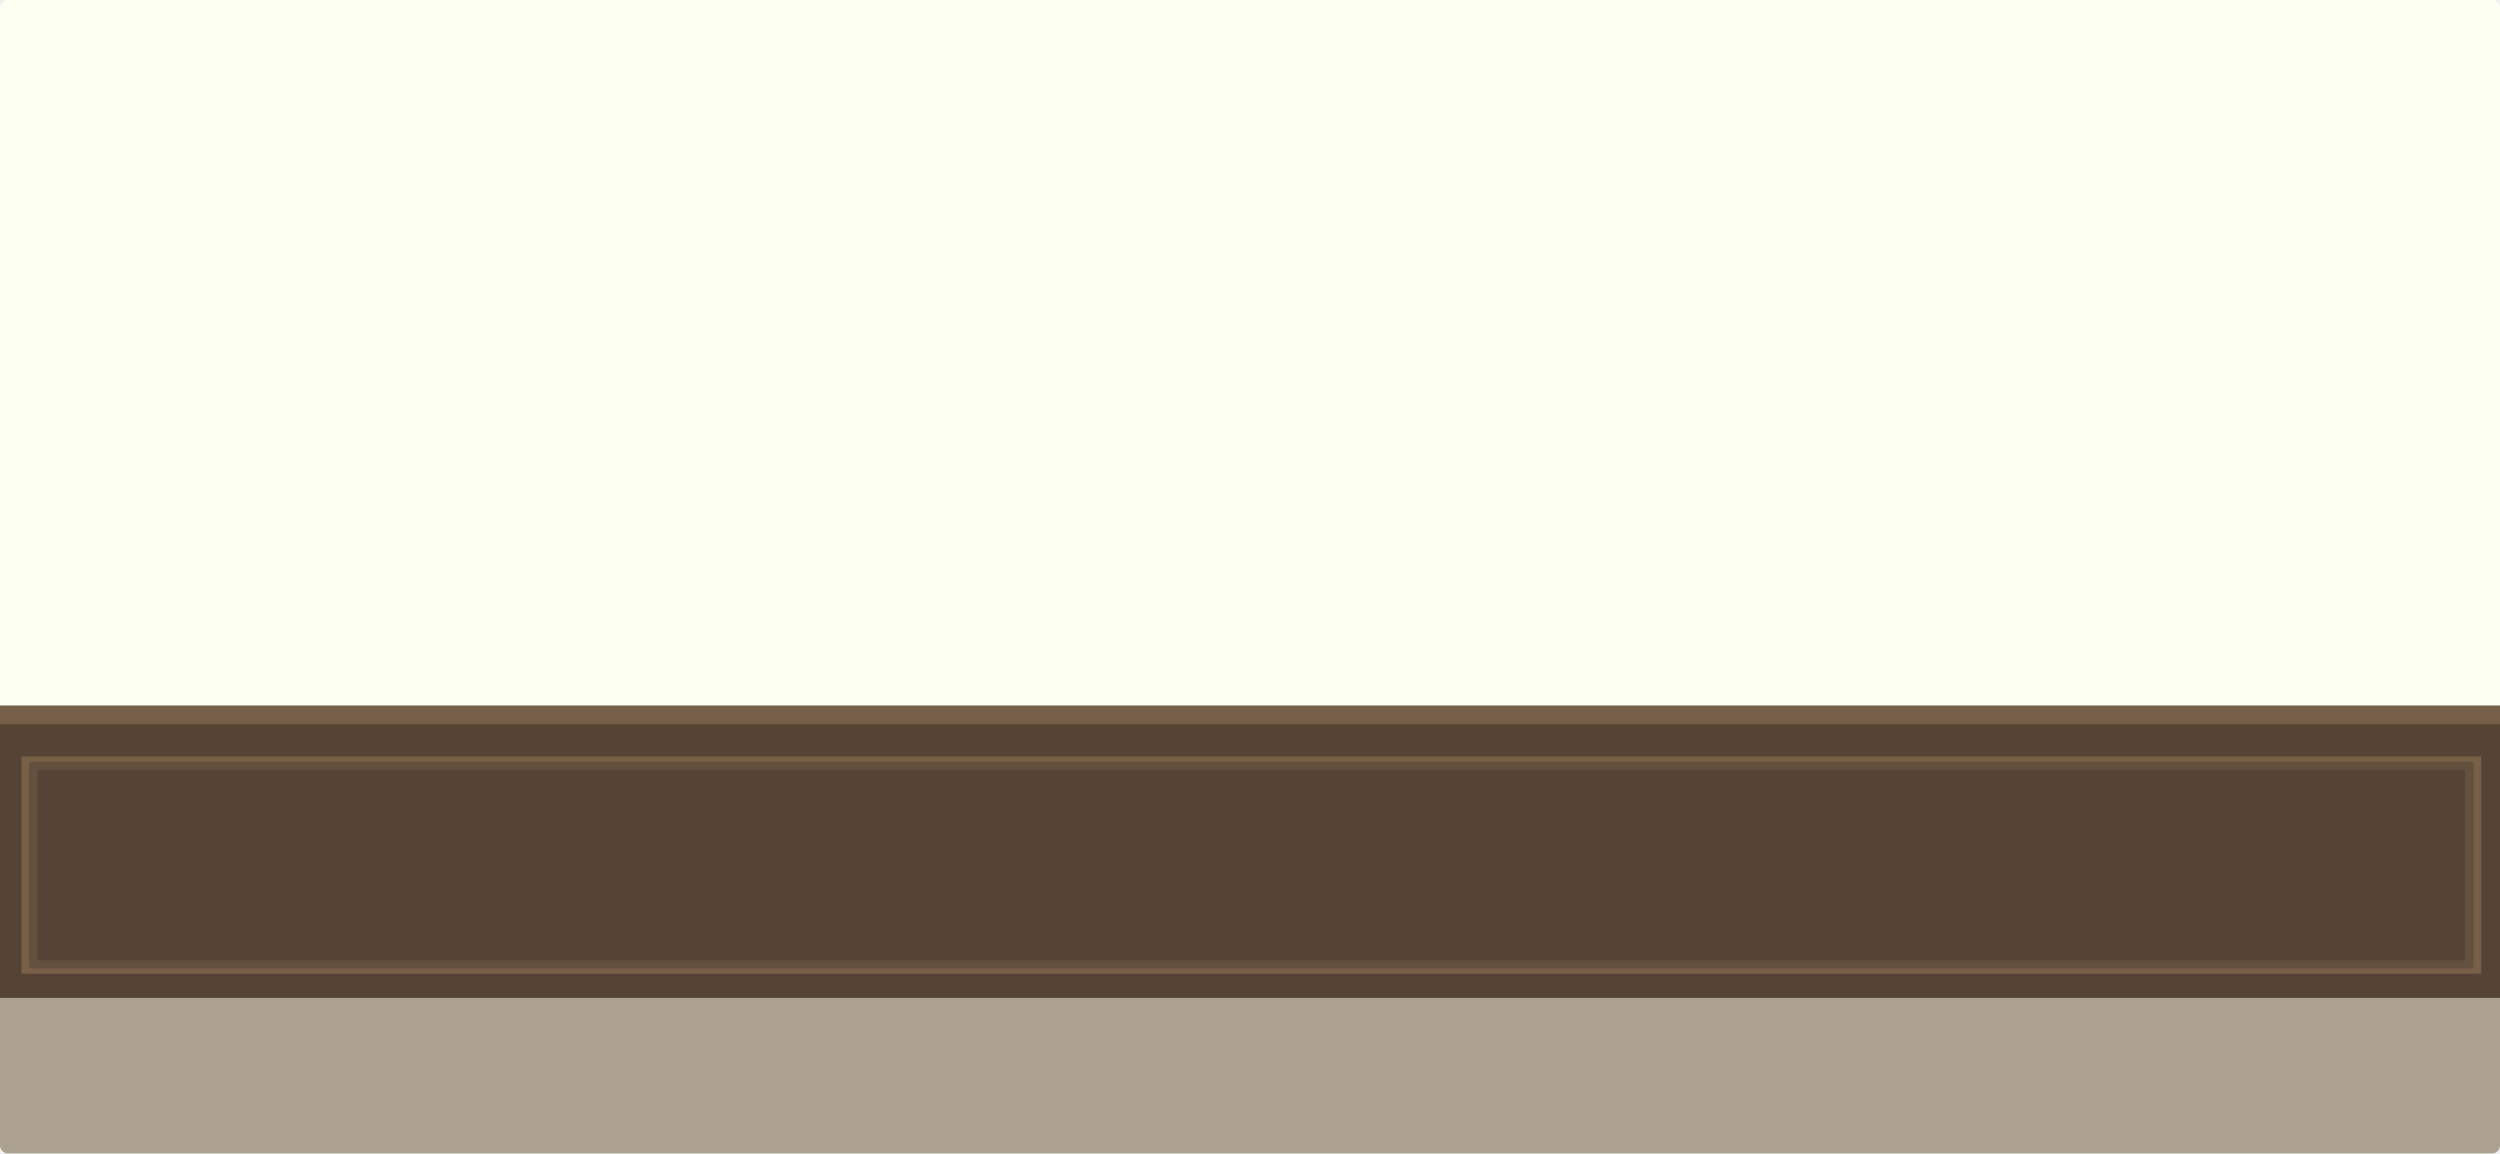
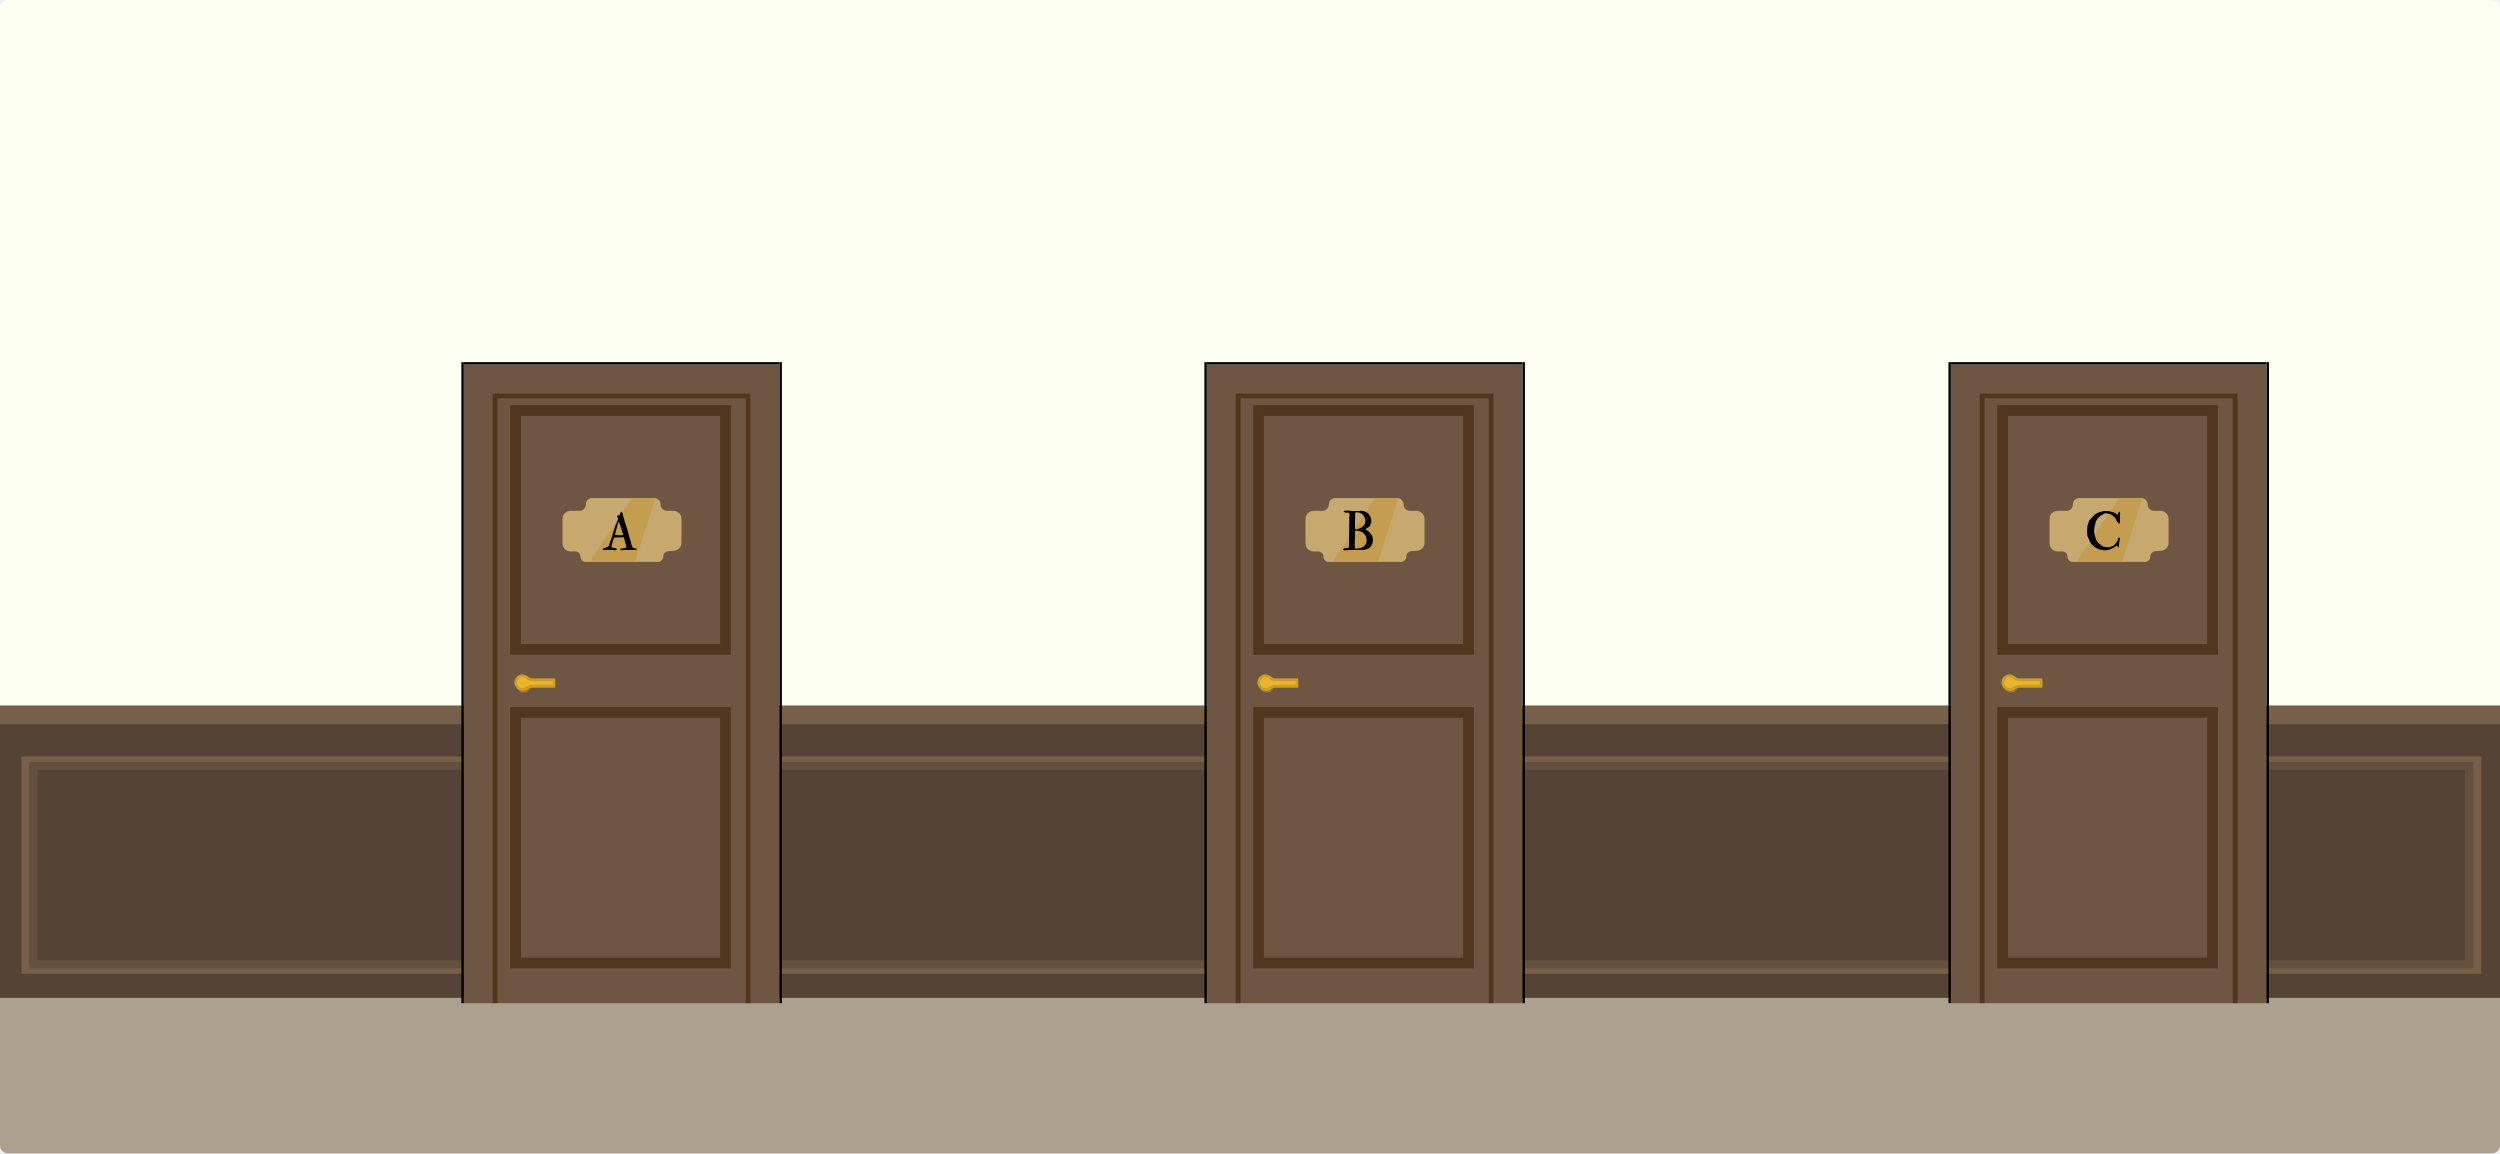
<svg xmlns="http://www.w3.org/2000/svg" width="932" height="430" viewBox="0 0 932 430" fill="none">
-   <g filter="url(#filter0_b_464_3636)">
-     <g clip-path="url(#clip0_464_3636)">
-       <rect y="430" width="430" height="932" rx="3" transform="rotate(-90 0 430)" fill="#FEFFF3" />
-       <rect y="267" width="932" height="107" fill="#554435" />
-       <rect x="9.5" y="283.5" width="914" height="78" stroke="#785F48" stroke-width="3" />
-       <rect x="12.5" y="285.5" width="908" height="74" stroke="#64503E" stroke-width="3" />
-       <rect y="372" width="932" height="58" fill="#ACA08F" />
-       <rect x="-2" y="263" width="942" height="7" fill="#77604A" />
-     </g>
+   <g clip-path="url(#clip0_607_1694)">
+     <rect y="430" width="430" height="932" rx="3" transform="rotate(-90 0 430)" fill="#FEFFF3" />
+     <rect y="267" width="932" height="107" fill="#554435" />
+     <rect x="9.5" y="283.5" width="914" height="78" stroke="#785F48" stroke-width="3" />
+     <rect x="12.5" y="285.5" width="908" height="74" stroke="#64503E" stroke-width="3" />
+     <rect y="372" width="932" height="58" fill="#ACA08F" />
+     <rect x="-2" y="263" width="942" height="7" fill="#77604A" />
+     <rect width="117.686" height="238.067" transform="matrix(-1 0 0 1 844.958 135.915)" fill="#6E5643" />
+     <path fill-rule="evenodd" clip-rule="evenodd" d="M834.165 146.714H832.368V146.734H739.836V146.714H738.039V374H739.836V148.531H832.368V374H834.165V146.714Z" fill="#452910" fill-opacity="0.71" />
+     <rect x="-2" y="2" width="78.242" height="93.392" transform="matrix(-1 0 0 1 822.83 263.601)" stroke="#452910" stroke-opacity="0.67" stroke-width="4" />
+     <rect x="-2" y="2" width="78.242" height="89.063" transform="matrix(-1 0 0 1 822.83 151.055)" stroke="#452910" stroke-opacity="0.67" stroke-width="4" />
+     <ellipse cx="2.695" cy="2.695" rx="2.695" ry="2.695" transform="matrix(-1 0 0 1 752.374 251.924)" fill="#E9B42E" />
+     <rect width="11.679" height="1.797" transform="matrix(-1 0 0 1 761.344 253.704)" fill="#E9B42E" />
+     <ellipse cx="2.695" cy="2.695" rx="2.695" ry="2.695" transform="matrix(-1 0 0 1 752.373 252.828)" fill="#E9B42E" fill-opacity="0.37" />
+     <rect width="11.679" height="1.797" transform="matrix(-1 0 0 1 761.343 254.602)" fill="#E9B42E" fill-opacity="0.37" />
+     <path d="M761.344 253.412H752.842C752.168 253.412 751.515 253.175 750.998 252.742L750.704 252.497C749.708 251.664 748.238 251.746 747.34 252.684V252.684C746.587 253.471 746.441 254.66 746.98 255.607L747.029 255.694C747.793 257.036 749.55 257.42 750.804 256.521L751.048 256.346C751.536 255.996 752.121 255.808 752.721 255.808H761.344" stroke="#CE9E23" />
+     <rect width="0.898" height="1.797" transform="matrix(-1 0 0 1 761.344 253.704)" fill="#CE9E23" />
+     <path d="M770.392 190.438H767.073C765.416 190.438 764.073 191.781 764.073 193.438V202.588C764.073 204.245 765.416 205.588 767.073 205.588H768.834C769.91 205.588 770.782 206.46 770.782 207.536C770.782 208.612 771.654 209.484 772.73 209.484H799.635C800.745 209.484 801.644 208.584 801.644 207.474C801.644 206.414 802.468 205.536 803.527 205.468L805.631 205.334C807.211 205.234 808.44 203.923 808.44 202.34V193.438C808.44 191.781 807.097 190.438 805.44 190.438H803.03C801.715 190.438 800.649 189.372 800.649 188.057C800.649 186.743 799.583 185.677 798.268 185.677H775.154C773.839 185.677 772.773 186.743 772.773 188.057C772.773 189.372 771.707 190.438 770.392 190.438Z" fill="#C7A96F" />
+     <path d="M774.889 208.402L790.039 185.677H798.696L791.121 209.484H774.889V208.402Z" fill="#C49D51" />
+     <rect x="727.274" y="135" width="117.708" height="0.892" fill="black" />
+     <rect x="844.981" y="373.983" width="238.981" height="0.892" transform="rotate(-90 844.981 373.983)" fill="black" />
+     <rect x="726.381" y="373.983" width="238.981" height="0.892" transform="rotate(-90 726.381 373.983)" fill="black" />
+     <rect width="117.686" height="238.067" transform="matrix(-1 0 0 1 567.577 135.915)" fill="#6E5643" />
+     <path fill-rule="evenodd" clip-rule="evenodd" d="M556.784 146.714H554.987V146.734H462.455V146.714H460.658V374H462.455V148.531H554.987V374H556.784V146.714Z" fill="#452910" fill-opacity="0.71" />
+     <rect x="-2" y="2" width="78.242" height="93.392" transform="matrix(-1 0 0 1 545.449 263.601)" stroke="#452910" stroke-opacity="0.67" stroke-width="4" />
+     <rect x="-2" y="2" width="78.242" height="89.063" transform="matrix(-1 0 0 1 545.449 151.055)" stroke="#452910" stroke-opacity="0.67" stroke-width="4" />
+     <ellipse cx="2.695" cy="2.695" rx="2.695" ry="2.695" transform="matrix(-1 0 0 1 474.993 251.924)" fill="#E9B42E" />
+     <rect width="11.679" height="1.797" transform="matrix(-1 0 0 1 483.962 253.704)" fill="#E9B42E" />
+     <ellipse cx="2.695" cy="2.695" rx="2.695" ry="2.695" transform="matrix(-1 0 0 1 474.992 252.828)" fill="#E9B42E" fill-opacity="0.37" />
+     <rect width="11.679" height="1.797" transform="matrix(-1 0 0 1 483.962 254.602)" fill="#E9B42E" fill-opacity="0.37" />
+     <path d="M483.962 253.412H475.461C474.786 253.412 474.133 253.175 473.616 252.742L473.323 252.497C472.327 251.664 470.856 251.746 469.959 252.684V252.684C469.206 253.471 469.059 254.66 469.598 255.607L469.648 255.694C470.411 257.036 472.168 257.42 473.422 256.521L473.667 256.346C474.155 255.996 474.74 255.808 475.34 255.808H483.962" stroke="#CE9E23" />
+     <rect width="0.898" height="1.797" transform="matrix(-1 0 0 1 483.962 253.704)" fill="#CE9E23" />
+     <path d="M493.011 190.438H489.691C488.035 190.438 486.691 191.781 486.691 193.438V202.588C486.691 204.245 488.035 205.588 489.691 205.588H491.453C492.529 205.588 493.401 206.46 493.401 207.536C493.401 208.612 494.273 209.484 495.348 209.484H522.253C523.363 209.484 524.263 208.584 524.263 207.474C524.263 206.414 525.087 205.536 526.145 205.468L528.249 205.334C529.829 205.234 531.059 203.923 531.059 202.34V193.438C531.059 191.781 529.716 190.438 528.059 190.438H525.648C524.333 190.438 523.267 189.372 523.267 188.057C523.267 186.743 522.202 185.677 520.887 185.677H497.772C496.458 185.677 495.392 186.743 495.392 188.057C495.392 189.372 494.326 190.438 493.011 190.438Z" fill="#C7A96F" />
+     <path d="M497.508 208.402L512.658 185.677H521.315L513.74 209.484H497.508V208.402Z" fill="#C49D51" />
+     <rect x="449.892" y="135" width="117.708" height="0.892" fill="black" />
+     <rect x="567.6" y="373.983" width="238.981" height="0.892" transform="rotate(-90 567.6 373.983)" fill="black" />
+     <rect x="449" y="373.983" width="238.981" height="0.892" transform="rotate(-90 449 373.983)" fill="black" />
+     <rect width="117.686" height="238.067" transform="matrix(-1 0 0 1 290.577 135.915)" fill="#6E5643" />
+     <path fill-rule="evenodd" clip-rule="evenodd" d="M279.784 146.714H277.987V146.734H185.455V146.714H183.658V374H185.455V148.531H277.987V374H279.784V146.714Z" fill="#452910" fill-opacity="0.71" />
+     <rect x="-2" y="2" width="78.242" height="93.392" transform="matrix(-1 0 0 1 268.449 263.601)" stroke="#452910" stroke-opacity="0.67" stroke-width="4" />
+     <rect x="-2" y="2" width="78.242" height="89.063" transform="matrix(-1 0 0 1 268.449 151.055)" stroke="#452910" stroke-opacity="0.67" stroke-width="4" />
+     <ellipse cx="2.695" cy="2.695" rx="2.695" ry="2.695" transform="matrix(-1 0 0 1 197.993 251.924)" fill="#E9B42E" />
+     <rect width="11.679" height="1.797" transform="matrix(-1 0 0 1 206.962 253.704)" fill="#E9B42E" />
+     <ellipse cx="2.695" cy="2.695" rx="2.695" ry="2.695" transform="matrix(-1 0 0 1 197.992 252.828)" fill="#E9B42E" fill-opacity="0.37" />
+     <rect width="11.679" height="1.797" transform="matrix(-1 0 0 1 206.962 254.602)" fill="#E9B42E" fill-opacity="0.37" />
+     <path d="M206.962 253.412H198.461C197.786 253.412 197.133 253.175 196.616 252.742L196.323 252.497C195.327 251.664 193.856 251.746 192.959 252.684V252.684C192.206 253.471 192.059 254.66 192.598 255.607L192.648 255.694C193.411 257.036 195.168 257.42 196.422 256.521L196.667 256.346C197.154 255.996 197.74 255.808 198.34 255.808H206.962" stroke="#CE9E23" />
+     <rect width="0.898" height="1.797" transform="matrix(-1 0 0 1 206.962 253.704)" fill="#CE9E23" />
+     <path d="M216.011 190.438H212.691C211.035 190.438 209.691 191.781 209.691 193.438V202.588C209.691 204.245 211.035 205.588 212.691 205.588H214.453C215.529 205.588 216.401 206.46 216.401 207.536C216.401 208.612 217.273 209.484 218.348 209.484H245.253C246.363 209.484 247.263 208.584 247.263 207.474C247.263 206.414 248.087 205.536 249.145 205.468L251.249 205.334C252.829 205.234 254.059 203.923 254.059 202.34V193.438C254.059 191.781 252.716 190.438 251.059 190.438H248.648C247.333 190.438 246.267 189.372 246.267 188.057C246.267 186.743 245.202 185.677 243.887 185.677H220.772C219.458 185.677 218.392 186.743 218.392 188.057C218.392 189.372 217.326 190.438 216.011 190.438Z" fill="#C7A96F" />
+     <path d="M220.508 208.402L235.658 185.677H244.315L236.74 209.484H220.508V208.402Z" fill="#C49D51" />
+     <rect x="172.892" y="135" width="117.708" height="0.892" fill="black" />
+     <rect x="290.6" y="373.983" width="238.981" height="0.892" transform="rotate(-90 290.6 373.983)" fill="black" />
+     <rect x="172" y="373.983" width="238.981" height="0.892" transform="rotate(-90 172 373.983)" fill="black" />
+     <path d="M229.414 199.434C229.59 199.46 229.779 199.482 229.98 199.502C230.182 199.515 230.384 199.525 230.586 199.531C230.794 199.538 230.996 199.544 231.191 199.551C231.393 199.551 231.579 199.551 231.748 199.551H231.943C232.041 199.551 232.122 199.538 232.188 199.512C232.253 199.479 232.285 199.404 232.285 199.287C232.285 199.157 232.253 199.03 232.188 198.906C232.129 198.783 232.08 198.659 232.041 198.535C231.969 198.288 231.901 198.037 231.836 197.783C231.777 197.529 231.702 197.288 231.611 197.061C231.611 197.048 231.592 197.008 231.553 196.943C231.514 196.872 231.491 196.829 231.484 196.816C231.478 196.797 231.468 196.758 231.455 196.699C231.449 196.641 231.439 196.576 231.426 196.504C231.413 196.432 231.4 196.367 231.387 196.309C231.38 196.25 231.374 196.211 231.367 196.191C231.367 196.185 231.357 196.159 231.338 196.113C231.318 196.061 231.292 196.006 231.26 195.947C231.234 195.882 231.208 195.817 231.182 195.752C231.156 195.687 231.136 195.635 231.123 195.596C231.123 195.596 231.117 195.583 231.104 195.557C231.09 195.531 231.077 195.505 231.064 195.479C231.051 195.446 231.038 195.42 231.025 195.4C231.012 195.374 231.006 195.358 231.006 195.352C230.973 195.293 230.951 195.228 230.938 195.156C230.924 195.085 230.908 195.016 230.889 194.951C230.876 194.886 230.856 194.824 230.83 194.766C230.804 194.707 230.765 194.658 230.713 194.619H230.664C230.573 194.619 230.495 194.694 230.43 194.844C230.371 194.993 230.319 195.163 230.273 195.352C230.228 195.54 230.189 195.726 230.156 195.908C230.13 196.084 230.107 196.201 230.088 196.26C230.075 196.299 230.055 196.364 230.029 196.455C230.003 196.546 229.984 196.602 229.971 196.621C229.899 196.901 229.821 197.181 229.736 197.461C229.658 197.734 229.59 198.011 229.531 198.291C229.531 198.298 229.528 198.324 229.521 198.369C229.521 198.408 229.518 198.454 229.512 198.506C229.505 198.551 229.499 198.597 229.492 198.643C229.486 198.682 229.482 198.708 229.482 198.721C229.463 198.773 229.44 198.812 229.414 198.838C229.395 198.864 229.375 198.893 229.355 198.926C229.336 198.952 229.32 198.984 229.307 199.023C229.294 199.056 229.287 199.102 229.287 199.16V199.229C229.287 199.281 229.294 199.326 229.307 199.365C229.32 199.398 229.355 199.421 229.414 199.434ZM224.658 204.785C224.658 204.733 224.678 204.678 224.717 204.619C224.756 204.561 224.795 204.518 224.834 204.492C224.847 204.492 224.896 204.489 224.98 204.482C225.065 204.469 225.12 204.456 225.146 204.443C225.303 204.398 225.446 204.342 225.576 204.277C225.706 204.206 225.843 204.134 225.986 204.062C226.13 204.004 226.253 203.958 226.357 203.926C226.462 203.893 226.553 203.854 226.631 203.809C226.715 203.763 226.794 203.701 226.865 203.623C226.943 203.545 227.021 203.434 227.1 203.291C227.145 203.206 227.171 203.099 227.178 202.969C227.191 202.839 227.204 202.738 227.217 202.666C227.217 202.66 227.227 202.643 227.246 202.617C227.272 202.585 227.285 202.565 227.285 202.559C227.292 202.533 227.301 202.497 227.314 202.451C227.334 202.406 227.344 202.376 227.344 202.363C227.344 202.357 227.344 202.334 227.344 202.295C227.35 202.256 227.357 202.217 227.363 202.178C227.37 202.139 227.376 202.103 227.383 202.07C227.389 202.031 227.393 202.008 227.393 202.002C227.399 201.989 227.409 201.973 227.422 201.953C227.428 201.94 227.435 201.927 227.441 201.914C227.448 201.895 227.454 201.878 227.461 201.865C227.5 201.8 227.542 201.715 227.588 201.611C227.64 201.507 227.689 201.396 227.734 201.279C227.78 201.162 227.822 201.051 227.861 200.947C227.9 200.837 227.93 200.742 227.949 200.664C227.995 200.469 228.053 200.273 228.125 200.078C228.203 199.883 228.271 199.688 228.33 199.492C228.356 199.362 228.382 199.222 228.408 199.072C228.434 198.923 228.464 198.783 228.496 198.652C228.509 198.633 228.529 198.584 228.555 198.506C228.581 198.421 228.6 198.366 228.613 198.34C228.62 198.327 228.643 198.298 228.682 198.252C228.721 198.2 228.74 198.167 228.74 198.154C228.747 198.148 228.75 198.132 228.75 198.105C228.757 198.073 228.763 198.04 228.77 198.008C228.776 197.969 228.779 197.936 228.779 197.91C228.786 197.878 228.789 197.858 228.789 197.852C228.802 197.826 228.815 197.786 228.828 197.734C228.848 197.676 228.864 197.62 228.877 197.568C228.89 197.516 228.9 197.471 228.906 197.432C228.919 197.386 228.926 197.36 228.926 197.354C228.926 197.347 228.936 197.324 228.955 197.285C228.975 197.24 228.994 197.194 229.014 197.148C229.033 197.096 229.049 197.051 229.062 197.012C229.082 196.966 229.095 196.937 229.102 196.924C229.115 196.911 229.134 196.868 229.16 196.797C229.186 196.725 229.212 196.65 229.238 196.572C229.264 196.488 229.287 196.41 229.307 196.338C229.333 196.26 229.346 196.211 229.346 196.191C229.372 196.126 229.398 196.042 229.424 195.938C229.456 195.833 229.492 195.729 229.531 195.625C229.57 195.514 229.616 195.413 229.668 195.322C229.72 195.225 229.779 195.153 229.844 195.107C229.87 194.945 229.912 194.792 229.971 194.648C230.029 194.499 230.091 194.355 230.156 194.219C230.221 194.076 230.277 193.932 230.322 193.789C230.374 193.639 230.4 193.483 230.4 193.32C230.4 193.184 230.378 193.076 230.332 192.998C230.293 192.92 230.247 192.858 230.195 192.812C230.15 192.76 230.104 192.712 230.059 192.666C230.02 192.62 230 192.559 230 192.48C230 192.467 230.003 192.448 230.01 192.422C230.016 192.389 230.02 192.367 230.02 192.354C230.111 192.301 230.215 192.256 230.332 192.217C230.449 192.178 230.563 192.135 230.674 192.09C230.791 192.038 230.895 191.976 230.986 191.904C231.077 191.826 231.139 191.729 231.172 191.611C231.178 191.598 231.191 191.562 231.211 191.504C231.23 191.445 231.25 191.383 231.27 191.318C231.289 191.253 231.309 191.191 231.328 191.133C231.348 191.074 231.361 191.038 231.367 191.025C231.38 190.967 231.406 190.908 231.445 190.85C231.491 190.791 231.546 190.762 231.611 190.762C231.618 190.762 231.621 190.765 231.621 190.771C231.628 190.771 231.634 190.771 231.641 190.771H231.66C231.68 190.785 231.702 190.807 231.729 190.84C231.761 190.866 231.794 190.895 231.826 190.928C231.865 190.96 231.898 190.993 231.924 191.025C231.95 191.051 231.966 191.071 231.973 191.084C231.986 191.084 231.999 191.107 232.012 191.152C232.031 191.191 232.041 191.224 232.041 191.25C232.041 191.276 232.051 191.331 232.07 191.416C232.09 191.501 232.109 191.592 232.129 191.689C232.148 191.781 232.168 191.868 232.188 191.953C232.207 192.038 232.217 192.09 232.217 192.109C232.223 192.135 232.243 192.197 232.275 192.295C232.308 192.393 232.34 192.497 232.373 192.607C232.412 192.712 232.448 192.812 232.48 192.91C232.513 193.001 232.529 193.06 232.529 193.086C232.588 193.294 232.646 193.519 232.705 193.76C232.764 194.001 232.826 194.225 232.891 194.434C232.891 194.44 232.897 194.463 232.91 194.502C232.93 194.535 232.949 194.574 232.969 194.619C232.995 194.658 233.018 194.697 233.037 194.736C233.063 194.769 233.079 194.788 233.086 194.795C233.138 194.919 233.167 195.052 233.174 195.195C233.187 195.332 233.219 195.465 233.271 195.596C233.402 196.006 233.535 196.403 233.672 196.787C233.809 197.171 233.932 197.568 234.043 197.979C234.049 197.998 234.059 198.037 234.072 198.096C234.085 198.154 234.098 198.219 234.111 198.291C234.124 198.356 234.137 198.418 234.15 198.477C234.163 198.535 234.17 198.571 234.17 198.584C234.176 198.597 234.189 198.626 234.209 198.672C234.229 198.711 234.248 198.753 234.268 198.799C234.294 198.844 234.313 198.887 234.326 198.926C234.346 198.965 234.355 198.988 234.355 198.994C234.355 199.007 234.359 199.036 234.365 199.082C234.372 199.121 234.378 199.167 234.385 199.219C234.391 199.264 234.398 199.31 234.404 199.355C234.411 199.395 234.414 199.421 234.414 199.434C234.421 199.46 234.434 199.518 234.453 199.609C234.479 199.701 234.505 199.798 234.531 199.902C234.564 200 234.593 200.094 234.619 200.186C234.645 200.277 234.661 200.335 234.668 200.361C234.74 200.622 234.821 200.879 234.912 201.133C235.01 201.387 235.091 201.654 235.156 201.934C235.208 202.181 235.257 202.422 235.303 202.656C235.355 202.884 235.426 203.112 235.518 203.34C235.557 203.438 235.592 203.545 235.625 203.662C235.658 203.773 235.703 203.867 235.762 203.945C235.833 204.056 235.924 204.147 236.035 204.219C236.152 204.284 236.273 204.336 236.396 204.375C236.527 204.414 236.657 204.443 236.787 204.463C236.924 204.476 237.048 204.486 237.158 204.492C237.256 204.525 237.314 204.577 237.334 204.648C237.36 204.714 237.373 204.788 237.373 204.873C237.373 204.88 237.37 204.889 237.363 204.902C237.363 204.909 237.363 204.919 237.363 204.932C237.357 204.951 237.354 204.967 237.354 204.98L237.227 205.049H236.914H236.484C236.471 205.049 236.439 205.036 236.387 205.01C236.341 204.99 236.315 204.98 236.309 204.98H236.26C236.156 204.98 236.058 204.99 235.967 205.01C235.876 205.036 235.775 205.049 235.664 205.049C235.534 205.049 235.4 205.036 235.264 205.01C235.133 204.99 235 204.98 234.863 204.98C234.792 204.98 234.723 204.99 234.658 205.01C234.593 205.036 234.525 205.049 234.453 205.049C234.277 205.049 234.102 205.036 233.926 205.01C233.757 204.99 233.577 204.98 233.389 204.98C233.115 204.98 232.839 205.003 232.559 205.049C232.285 205.094 232.002 205.117 231.709 205.117H231.416C231.364 205.072 231.318 205.02 231.279 204.961C231.247 204.902 231.23 204.837 231.23 204.766C231.23 204.681 231.276 204.616 231.367 204.57C231.465 204.525 231.585 204.489 231.729 204.463C231.872 204.437 232.031 204.417 232.207 204.404C232.389 204.385 232.565 204.362 232.734 204.336C232.904 204.31 233.057 204.271 233.193 204.219C233.337 204.167 233.444 204.095 233.516 204.004V203.799V203.594C233.509 203.587 233.499 203.564 233.486 203.525C233.48 203.48 233.47 203.431 233.457 203.379C233.444 203.32 233.431 203.268 233.418 203.223C233.405 203.171 233.395 203.128 233.389 203.096C233.382 203.083 233.369 203.05 233.35 202.998C233.33 202.946 233.307 202.891 233.281 202.832C233.262 202.767 233.242 202.708 233.223 202.656C233.21 202.604 233.203 202.572 233.203 202.559C233.197 202.539 233.184 202.497 233.164 202.432C233.151 202.367 233.135 202.295 233.115 202.217C233.096 202.139 233.076 202.067 233.057 202.002C233.037 201.93 233.027 201.885 233.027 201.865C233.021 201.859 233.008 201.829 232.988 201.777C232.975 201.725 232.956 201.67 232.93 201.611C232.91 201.546 232.891 201.488 232.871 201.436C232.858 201.377 232.848 201.341 232.842 201.328C232.822 201.257 232.803 201.172 232.783 201.074C232.764 200.97 232.738 200.866 232.705 200.762C232.679 200.658 232.646 200.563 232.607 200.479C232.568 200.394 232.52 200.332 232.461 200.293H232.041H231.611C231.598 200.293 231.566 200.306 231.514 200.332C231.462 200.352 231.429 200.361 231.416 200.361H231.396H231.367C231.361 200.361 231.338 200.358 231.299 200.352C231.266 200.345 231.227 200.339 231.182 200.332C231.143 200.319 231.104 200.309 231.064 200.303C231.032 200.296 231.012 200.293 231.006 200.293C230.999 200.293 230.98 200.296 230.947 200.303C230.915 200.309 230.882 200.319 230.85 200.332C230.817 200.339 230.785 200.345 230.752 200.352C230.726 200.358 230.713 200.361 230.713 200.361H229.59C229.564 200.361 229.518 200.365 229.453 200.371C229.395 200.371 229.329 200.374 229.258 200.381C229.186 200.387 229.118 200.394 229.053 200.4C228.994 200.407 228.952 200.413 228.926 200.42C228.913 200.426 228.903 200.433 228.896 200.439C228.883 200.446 228.874 200.452 228.867 200.459C228.867 200.465 228.864 200.469 228.857 200.469C228.727 200.879 228.6 201.296 228.477 201.719C228.359 202.142 228.245 202.562 228.135 202.979C228.109 203.083 228.07 203.193 228.018 203.311C227.972 203.428 227.949 203.542 227.949 203.652C227.949 203.737 227.969 203.822 228.008 203.906C228.053 203.991 228.096 204.066 228.135 204.131C228.154 204.131 228.193 204.134 228.252 204.141C228.311 204.147 228.372 204.157 228.438 204.17C228.503 204.176 228.564 204.183 228.623 204.189C228.682 204.196 228.721 204.199 228.74 204.199C228.747 204.199 228.766 204.206 228.799 204.219C228.838 204.232 228.877 204.245 228.916 204.258C228.962 204.271 229.001 204.284 229.033 204.297C229.072 204.303 229.095 204.307 229.102 204.307C229.186 204.326 229.274 204.339 229.365 204.346C229.463 204.352 229.551 204.365 229.629 204.385C229.707 204.404 229.772 204.44 229.824 204.492C229.876 204.538 229.902 204.613 229.902 204.717C229.902 204.906 229.86 205.02 229.775 205.059C229.697 205.098 229.587 205.117 229.443 205.117H229.316H228.926C228.913 205.117 228.883 205.114 228.838 205.107C228.799 205.101 228.757 205.091 228.711 205.078C228.665 205.072 228.62 205.065 228.574 205.059C228.535 205.052 228.509 205.049 228.496 205.049H227.344C227.331 205.049 227.301 205.046 227.256 205.039C227.217 205.033 227.171 205.023 227.119 205.01C227.074 205.003 227.028 204.997 226.982 204.99C226.943 204.984 226.917 204.98 226.904 204.98H226.738C226.68 204.98 226.628 204.984 226.582 204.99C226.536 204.997 226.481 205.016 226.416 205.049H225.391C225.365 205.062 225.332 205.075 225.293 205.088C225.254 205.107 225.228 205.117 225.215 205.117H225.166C225.133 205.117 225.088 205.107 225.029 205.088C224.977 205.068 224.925 205.042 224.873 205.01C224.814 204.984 224.766 204.951 224.727 204.912C224.681 204.867 224.658 204.824 224.658 204.785Z" fill="black" />
+     <path d="M505.137 195.322V195.85C505.137 196.071 505.14 196.289 505.146 196.504C505.153 196.719 505.173 196.93 505.205 197.139C505.212 197.21 505.247 197.269 505.312 197.314C505.384 197.36 505.456 197.383 505.527 197.383C505.697 197.383 505.85 197.354 505.986 197.295C506.123 197.236 506.266 197.184 506.416 197.139C506.729 197.035 506.986 196.937 507.188 196.846C507.396 196.755 507.578 196.65 507.734 196.533C507.891 196.416 508.037 196.276 508.174 196.113C508.317 195.944 508.48 195.736 508.662 195.488C508.734 195.41 508.799 195.326 508.857 195.234C508.923 195.143 508.962 195.052 508.975 194.961V194.775V194.336C508.975 194.323 508.984 194.281 509.004 194.209C509.03 194.137 509.043 194.098 509.043 194.092V194.053V194.023C509.01 193.893 508.978 193.753 508.945 193.604C508.919 193.447 508.887 193.304 508.848 193.174C508.828 193.096 508.789 192.995 508.73 192.871C508.672 192.747 508.607 192.624 508.535 192.5C508.464 192.376 508.392 192.262 508.32 192.158C508.249 192.054 508.187 191.986 508.135 191.953C508.122 191.947 508.086 191.94 508.027 191.934C507.969 191.921 507.939 191.908 507.939 191.895C507.933 191.882 507.913 191.842 507.881 191.777C507.848 191.706 507.832 191.66 507.832 191.641C507.826 191.641 507.812 191.631 507.793 191.611C507.78 191.605 507.77 191.598 507.764 191.592C507.594 191.514 507.422 191.436 507.246 191.357C507.07 191.279 506.891 191.195 506.709 191.104C506.676 191.097 506.615 191.087 506.523 191.074C506.432 191.061 506.335 191.048 506.23 191.035C506.133 191.022 506.038 191.009 505.947 190.996C505.856 190.983 505.794 190.977 505.762 190.977H505.713C505.544 190.977 505.413 191.035 505.322 191.152C505.231 191.263 505.192 191.41 505.205 191.592C505.212 192.223 505.202 192.845 505.176 193.457C505.15 194.069 505.137 194.691 505.137 195.322ZM505.02 203.506C505.02 203.714 505.042 203.88 505.088 204.004C505.133 204.128 505.208 204.274 505.312 204.443C505.312 204.456 505.322 204.479 505.342 204.512C505.368 204.544 505.381 204.564 505.381 204.57C505.394 204.57 505.43 204.574 505.488 204.58C505.547 204.587 505.583 204.59 505.596 204.59C505.726 204.59 505.84 204.561 505.938 204.502C506.042 204.443 506.159 204.408 506.289 204.395C506.406 204.388 506.514 204.385 506.611 204.385C506.715 204.378 506.816 204.372 506.914 204.365C507.012 204.359 507.109 204.346 507.207 204.326C507.305 204.3 507.409 204.258 507.52 204.199C507.533 204.193 507.555 204.18 507.588 204.16C507.627 204.134 507.666 204.108 507.705 204.082C507.744 204.056 507.78 204.033 507.812 204.014C507.852 203.994 507.878 203.984 507.891 203.984C507.897 203.978 507.917 203.968 507.949 203.955C507.988 203.936 508.027 203.919 508.066 203.906C508.112 203.887 508.151 203.874 508.184 203.867C508.223 203.854 508.245 203.848 508.252 203.848C508.278 203.841 508.32 203.815 508.379 203.77C508.444 203.717 508.483 203.685 508.496 203.672C508.509 203.652 508.542 203.613 508.594 203.555C508.646 203.49 508.704 203.418 508.77 203.34C508.835 203.262 508.896 203.184 508.955 203.105C509.014 203.027 509.059 202.969 509.092 202.93C509.118 202.904 509.144 202.871 509.17 202.832C509.202 202.793 509.219 202.767 509.219 202.754C509.277 202.63 509.32 202.5 509.346 202.363C509.378 202.22 509.421 202.083 509.473 201.953V201.045C509.44 201.012 509.417 200.973 509.404 200.928C509.391 200.882 509.385 200.84 509.385 200.801C509.385 200.762 509.388 200.723 509.395 200.684C509.401 200.645 509.404 200.612 509.404 200.586V200.557C509.391 200.459 509.355 200.365 509.297 200.273C509.238 200.176 509.209 200.072 509.209 199.961C509.209 199.948 509.209 199.935 509.209 199.922C509.215 199.909 509.219 199.896 509.219 199.883C509.199 199.857 509.16 199.808 509.102 199.736C509.049 199.665 508.988 199.59 508.916 199.512C508.851 199.434 508.786 199.362 508.721 199.297C508.662 199.232 508.62 199.186 508.594 199.16C508.594 199.147 508.568 199.118 508.516 199.072C508.464 199.02 508.438 198.988 508.438 198.975C508.424 198.962 508.411 198.932 508.398 198.887C508.392 198.835 508.389 198.799 508.389 198.779C508.369 198.773 508.343 198.757 508.311 198.73C508.285 198.698 508.265 198.678 508.252 198.672C508.102 198.555 507.939 198.454 507.764 198.369C507.594 198.285 507.419 198.213 507.236 198.154C507.054 198.096 506.868 198.044 506.68 197.998C506.491 197.952 506.305 197.907 506.123 197.861C506.11 197.861 506.084 197.858 506.045 197.852C506.012 197.839 505.977 197.826 505.938 197.812C505.898 197.799 505.859 197.786 505.82 197.773C505.788 197.76 505.768 197.751 505.762 197.744C505.703 197.738 505.638 197.751 505.566 197.783C505.495 197.816 505.426 197.858 505.361 197.91C505.296 197.962 505.241 198.021 505.195 198.086C505.156 198.145 505.137 198.197 505.137 198.242V199.688C505.15 199.714 505.163 199.759 505.176 199.824C505.195 199.883 505.205 199.919 505.205 199.932V199.98V200C505.205 200.007 505.195 200.026 505.176 200.059C505.163 200.091 505.15 200.114 505.137 200.127C505.137 200.238 505.14 200.339 505.146 200.43C505.153 200.521 505.156 200.612 505.156 200.703C505.156 200.801 505.15 200.895 505.137 200.986C505.124 201.077 505.101 201.178 505.068 201.289C505.055 201.302 505.046 201.318 505.039 201.338C505.026 201.377 505.02 201.4 505.02 201.406V201.436C505.02 201.494 505.026 201.549 505.039 201.602C505.059 201.654 505.068 201.715 505.068 201.787V201.885C505.068 201.891 505.059 201.921 505.039 201.973C505.026 202.025 505.02 202.054 505.02 202.061C505.02 202.08 505.026 202.116 505.039 202.168C505.059 202.214 505.068 202.243 505.068 202.256V202.461C505.068 202.63 505.059 202.806 505.039 202.988C505.026 203.164 505.02 203.337 505.02 203.506ZM500.693 204.883C500.693 204.811 500.713 204.746 500.752 204.688C500.798 204.629 500.85 204.577 500.908 204.531C500.973 204.486 501.042 204.447 501.113 204.414C501.185 204.382 501.247 204.352 501.299 204.326C501.514 204.346 501.738 204.355 501.973 204.355C502.096 204.355 502.217 204.349 502.334 204.336C502.451 204.316 502.555 204.281 502.646 204.229C502.738 204.17 502.809 204.092 502.861 203.994C502.913 203.896 502.939 203.766 502.939 203.604V201.289C502.926 201.263 502.913 201.211 502.9 201.133C502.894 201.055 502.891 201.003 502.891 200.977V200.918V200.869C502.891 200.85 502.894 200.807 502.9 200.742C502.907 200.677 502.91 200.605 502.91 200.527C502.917 200.449 502.923 200.378 502.93 200.312C502.936 200.241 502.939 200.195 502.939 200.176C502.939 200.124 502.939 200.023 502.939 199.873C502.946 199.723 502.949 199.567 502.949 199.404C502.956 199.235 502.959 199.076 502.959 198.926C502.965 198.77 502.969 198.662 502.969 198.604V198.291C502.975 198.232 502.979 198.122 502.979 197.959C502.985 197.796 502.988 197.627 502.988 197.451C502.995 197.269 502.998 197.096 502.998 196.934C503.005 196.771 503.008 196.66 503.008 196.602C503.008 196.589 503.005 196.566 502.998 196.533C502.992 196.494 502.982 196.455 502.969 196.416C502.962 196.37 502.956 196.331 502.949 196.299C502.943 196.26 502.939 196.234 502.939 196.221V196.152V196.104C502.939 196.09 502.943 196.064 502.949 196.025C502.956 195.98 502.962 195.934 502.969 195.889C502.975 195.843 502.982 195.801 502.988 195.762C502.995 195.716 503.001 195.684 503.008 195.664V192.861C503.008 192.692 503.027 192.536 503.066 192.393C503.112 192.243 503.135 192.077 503.135 191.895C503.135 191.719 503.109 191.572 503.057 191.455C503.011 191.331 502.91 191.214 502.754 191.104C502.715 191.117 502.643 191.123 502.539 191.123C502.441 191.123 502.34 191.123 502.236 191.123C502.126 191.123 502.021 191.123 501.924 191.123C501.833 191.123 501.771 191.117 501.738 191.104C501.68 191.104 501.605 191.087 501.514 191.055C501.429 191.022 501.341 190.986 501.25 190.947C501.165 190.902 501.087 190.853 501.016 190.801C500.944 190.749 500.895 190.703 500.869 190.664C500.954 190.534 501.045 190.456 501.143 190.43C501.24 190.397 501.348 190.381 501.465 190.381H501.836C501.855 190.381 501.898 190.371 501.963 190.352C502.035 190.326 502.077 190.312 502.09 190.312C502.096 190.312 502.113 190.316 502.139 190.322C502.165 190.329 502.191 190.339 502.217 190.352C502.243 190.358 502.266 190.365 502.285 190.371C502.311 190.378 502.327 190.381 502.334 190.381H503.379C503.424 190.407 503.477 190.426 503.535 190.439C503.594 190.446 503.652 190.449 503.711 190.449H503.936H504.053L504.131 190.469C504.183 190.482 504.212 190.492 504.219 190.498H504.844H505.068C505.088 190.498 505.124 190.501 505.176 190.508C505.234 190.514 505.293 190.521 505.352 190.527C505.41 190.534 505.465 190.54 505.518 190.547C505.57 190.553 505.605 190.56 505.625 190.566L505.762 190.498H506.777C506.803 190.485 506.859 190.475 506.943 190.469C507.028 190.456 507.077 190.449 507.09 190.449L507.129 190.43C507.155 190.417 507.168 190.41 507.168 190.41C507.747 190.41 508.307 190.495 508.848 190.664L508.906 190.723C509.076 190.84 509.251 190.941 509.434 191.025C509.616 191.11 509.792 191.198 509.961 191.289L509.98 191.309C510 191.328 510.016 191.341 510.029 191.348C510.029 191.361 510.046 191.393 510.078 191.445C510.111 191.491 510.13 191.52 510.137 191.533C510.143 191.546 510.153 191.556 510.166 191.562C510.173 191.582 510.186 191.592 510.205 191.592C510.355 191.781 510.492 191.966 510.615 192.148C510.739 192.331 510.846 192.52 510.938 192.715C511.029 192.91 511.097 193.115 511.143 193.33C511.195 193.545 511.221 193.776 511.221 194.023V194.092C511.221 194.105 511.217 194.134 511.211 194.18C511.204 194.225 511.198 194.277 511.191 194.336C511.191 194.388 511.188 194.437 511.182 194.482C511.175 194.528 511.172 194.561 511.172 194.58V194.844V194.961C511.152 195.02 511.13 195.075 511.104 195.127C511.084 195.173 511.061 195.218 511.035 195.264C511.009 195.303 510.99 195.339 510.977 195.371C510.918 195.521 510.853 195.69 510.781 195.879C510.716 196.068 510.628 196.227 510.518 196.357C510.505 196.364 510.469 196.37 510.41 196.377C510.352 196.383 510.322 196.393 510.322 196.406C510.309 196.419 510.277 196.452 510.225 196.504C510.179 196.549 510.15 196.582 510.137 196.602C510.13 196.608 510.101 196.621 510.049 196.641C510.003 196.66 509.951 196.683 509.893 196.709C509.84 196.735 509.788 196.761 509.736 196.787C509.691 196.813 509.661 196.833 509.648 196.846C509.622 196.865 509.58 196.904 509.521 196.963C509.463 197.015 509.401 197.074 509.336 197.139C509.271 197.197 509.209 197.256 509.15 197.314C509.098 197.373 509.062 197.415 509.043 197.441C509.049 197.467 509.072 197.487 509.111 197.5C509.15 197.513 509.193 197.523 509.238 197.529C509.284 197.529 509.329 197.533 509.375 197.539C509.421 197.539 509.453 197.542 509.473 197.549C509.479 197.568 509.515 197.601 509.58 197.646C509.645 197.686 509.691 197.718 509.717 197.744C509.723 197.757 509.753 197.79 509.805 197.842C509.857 197.887 509.886 197.917 509.893 197.93C509.899 197.936 509.915 197.949 509.941 197.969C509.974 197.982 510.007 197.998 510.039 198.018C510.072 198.037 510.104 198.057 510.137 198.076C510.169 198.096 510.192 198.105 510.205 198.105C510.4 198.262 510.576 198.444 510.732 198.652C510.889 198.861 511.035 199.069 511.172 199.277C511.178 199.284 511.191 199.303 511.211 199.336C511.237 199.362 511.263 199.395 511.289 199.434C511.315 199.466 511.341 199.499 511.367 199.531C511.393 199.564 511.41 199.583 511.416 199.59C511.468 199.674 511.52 199.798 511.572 199.961C511.624 200.124 511.67 200.293 511.709 200.469C511.748 200.645 511.781 200.817 511.807 200.986C511.833 201.149 511.846 201.279 511.846 201.377C511.846 201.468 511.829 201.566 511.797 201.67C511.771 201.774 511.745 201.868 511.719 201.953C511.706 201.992 511.693 202.051 511.68 202.129C511.673 202.201 511.67 202.243 511.67 202.256V202.559C511.65 202.637 511.615 202.731 511.562 202.842C511.51 202.952 511.462 203.044 511.416 203.115C511.364 203.206 511.305 203.307 511.24 203.418C511.175 203.529 511.104 203.636 511.025 203.74C510.947 203.844 510.866 203.942 510.781 204.033C510.697 204.124 510.609 204.199 510.518 204.258C510.498 204.271 510.459 204.294 510.4 204.326C510.342 204.359 510.277 204.395 510.205 204.434C510.133 204.466 510.068 204.499 510.01 204.531C509.951 204.557 509.912 204.57 509.893 204.57C509.834 204.603 509.785 204.632 509.746 204.658C509.714 204.678 509.678 204.697 509.639 204.717C509.6 204.736 509.557 204.756 509.512 204.775C509.466 204.795 509.408 204.811 509.336 204.824C509.264 204.837 509.176 204.854 509.072 204.873C508.968 204.893 508.864 204.912 508.76 204.932C508.643 204.958 508.519 204.98 508.389 205H505.02C505.007 205.007 504.977 205.013 504.932 205.02C504.893 205.026 504.85 205.033 504.805 205.039C504.759 205.046 504.714 205.052 504.668 205.059C504.629 205.065 504.6 205.068 504.58 205.068H502.754C502.663 205.094 502.575 205.111 502.49 205.117C502.412 205.124 502.331 205.127 502.246 205.127H501.836H501.611C501.598 205.127 501.566 205.133 501.514 205.146C501.468 205.166 501.439 205.176 501.426 205.176H501.27C501.23 205.176 501.178 205.173 501.113 205.166C501.048 205.16 500.983 205.143 500.918 205.117C500.859 205.098 500.807 205.068 500.762 205.029C500.716 204.99 500.693 204.941 500.693 204.883Z" fill="black" />
+     <path d="M782.508 204.805C782.345 204.714 782.176 204.635 782 204.57C781.831 204.505 781.661 204.417 781.492 204.307C781.479 204.307 781.456 204.297 781.424 204.277C781.391 204.251 781.359 204.225 781.326 204.199C781.294 204.173 781.261 204.147 781.229 204.121C781.202 204.095 781.186 204.076 781.18 204.062C781.095 204.01 781.01 203.965 780.926 203.926C780.841 203.887 780.763 203.841 780.691 203.789L780.066 203.164C780.053 203.151 780.021 203.128 779.969 203.096C779.923 203.063 779.897 203.047 779.891 203.047C779.891 203.001 779.868 202.979 779.822 202.979C779.731 202.848 779.63 202.721 779.52 202.598C779.415 202.467 779.318 202.327 779.227 202.178C779.22 202.178 779.201 202.145 779.168 202.08C779.142 202.015 779.126 201.966 779.119 201.934C778.813 201.335 778.543 200.726 778.309 200.107C778.302 200.101 778.279 200.062 778.24 199.99C778.201 199.919 778.182 199.876 778.182 199.863V199.492C778.162 199.284 778.136 199.085 778.104 198.896C778.077 198.701 778.064 198.499 778.064 198.291V197.979C778.071 197.913 778.077 197.799 778.084 197.637C778.097 197.467 778.11 197.288 778.123 197.1C778.136 196.911 778.146 196.735 778.152 196.572C778.165 196.403 778.175 196.283 778.182 196.211C778.195 196.029 778.234 195.859 778.299 195.703C778.37 195.547 778.436 195.387 778.494 195.225C778.494 195.218 778.497 195.202 778.504 195.176C778.51 195.15 778.517 195.12 778.523 195.088C778.53 195.049 778.536 195.016 778.543 194.99C778.549 194.958 778.553 194.935 778.553 194.922C778.559 194.909 778.569 194.88 778.582 194.834C778.602 194.782 778.621 194.73 778.641 194.678C778.667 194.626 778.686 194.577 778.699 194.531C778.719 194.479 778.732 194.447 778.738 194.434C778.738 194.427 778.742 194.411 778.748 194.385C778.755 194.352 778.761 194.32 778.768 194.287C778.774 194.248 778.781 194.215 778.787 194.189C778.794 194.157 778.8 194.134 778.807 194.121C778.807 194.115 778.82 194.098 778.846 194.072C778.878 194.046 778.911 194.017 778.943 193.984C778.982 193.945 779.018 193.913 779.051 193.887C779.083 193.854 779.106 193.835 779.119 193.828C779.269 193.646 779.412 193.46 779.549 193.271C779.692 193.083 779.848 192.9 780.018 192.725C780.33 192.386 780.652 192.077 780.984 191.797C781.316 191.517 781.704 191.302 782.146 191.152C782.192 191.133 782.244 191.107 782.303 191.074C782.368 191.042 782.433 191.009 782.498 190.977C782.563 190.944 782.628 190.915 782.693 190.889C782.765 190.863 782.83 190.846 782.889 190.84H783.133C783.146 190.84 783.182 190.833 783.24 190.82C783.299 190.801 783.344 190.785 783.377 190.771C783.403 190.765 783.449 190.752 783.514 190.732C783.585 190.706 783.66 190.68 783.738 190.654C783.816 190.628 783.891 190.605 783.963 190.586C784.035 190.56 784.087 190.54 784.119 190.527H785.32C785.516 190.527 785.675 190.531 785.799 190.537C785.923 190.544 786.023 190.55 786.102 190.557C786.18 190.563 786.238 190.57 786.277 190.576C786.316 190.583 786.346 190.589 786.365 190.596C786.398 190.602 786.482 190.625 786.619 190.664C786.756 190.697 786.902 190.736 787.059 190.781C787.215 190.82 787.361 190.859 787.498 190.898C787.635 190.931 787.723 190.951 787.762 190.957C787.788 190.957 787.843 190.967 787.928 190.986C788.012 190.999 788.061 191.012 788.074 191.025C788.081 191.025 788.1 191.038 788.133 191.064C788.172 191.09 788.211 191.12 788.25 191.152C788.289 191.178 788.325 191.204 788.357 191.23C788.396 191.25 788.423 191.263 788.436 191.27C788.449 191.27 788.488 191.279 788.553 191.299C788.624 191.318 788.667 191.331 788.68 191.338C788.732 191.377 788.781 191.426 788.826 191.484C788.872 191.536 788.917 191.589 788.963 191.641C789.015 191.693 789.067 191.738 789.119 191.777C789.178 191.81 789.246 191.826 789.324 191.826C789.402 191.826 789.467 191.771 789.52 191.66C789.578 191.549 789.633 191.429 789.686 191.299C789.738 191.169 789.793 191.048 789.852 190.938C789.91 190.827 789.985 190.771 790.076 190.771C790.141 190.771 790.193 190.807 790.232 190.879C790.278 190.944 790.311 191.022 790.33 191.113C790.356 191.204 790.372 191.296 790.379 191.387C790.385 191.478 790.389 191.543 790.389 191.582C790.389 191.641 790.385 191.689 790.379 191.729C790.372 191.761 790.353 191.803 790.32 191.855V194.678C790.32 194.808 790.294 194.928 790.242 195.039C790.197 195.143 790.102 195.205 789.959 195.225C789.926 195.231 789.894 195.221 789.861 195.195C789.829 195.169 789.799 195.14 789.773 195.107C789.747 195.068 789.721 195.033 789.695 195C789.676 194.961 789.66 194.935 789.646 194.922C789.646 194.909 789.617 194.88 789.559 194.834C789.507 194.782 789.477 194.746 789.471 194.727C789.451 194.701 789.419 194.658 789.373 194.6C789.334 194.541 789.292 194.482 789.246 194.424C789.207 194.359 789.168 194.297 789.129 194.238C789.09 194.18 789.067 194.141 789.061 194.121C788.976 193.997 788.914 193.861 788.875 193.711C788.842 193.555 788.777 193.411 788.68 193.281C788.569 193.132 788.458 193.008 788.348 192.91C788.243 192.812 788.13 192.708 788.006 192.598C787.863 192.474 787.739 192.363 787.635 192.266C787.531 192.161 787.426 192.07 787.322 191.992C787.218 191.914 787.101 191.846 786.971 191.787C786.847 191.722 786.691 191.663 786.502 191.611C786.255 191.553 785.997 191.497 785.73 191.445C785.47 191.393 785.216 191.367 784.969 191.367C784.839 191.367 784.712 191.39 784.588 191.436C784.471 191.481 784.354 191.54 784.236 191.611C784.119 191.676 784.002 191.751 783.885 191.836C783.774 191.914 783.667 191.986 783.562 192.051C783.471 192.109 783.377 192.148 783.279 192.168C783.182 192.188 783.09 192.233 783.006 192.305C782.83 192.454 782.667 192.62 782.518 192.803C782.374 192.985 782.208 193.145 782.02 193.281C782.007 193.294 781.987 193.317 781.961 193.35C781.935 193.376 781.915 193.392 781.902 193.398C781.902 193.411 781.883 193.46 781.844 193.545C781.805 193.63 781.782 193.685 781.775 193.711C781.749 193.757 781.71 193.812 781.658 193.877C781.613 193.936 781.564 193.997 781.512 194.062C781.466 194.121 781.421 194.183 781.375 194.248C781.336 194.313 781.31 194.375 781.297 194.434C781.258 194.603 781.232 194.769 781.219 194.932C781.206 195.088 781.173 195.251 781.121 195.42C781.069 195.557 781.02 195.693 780.975 195.83C780.929 195.96 780.893 196.107 780.867 196.27C780.854 196.354 780.844 196.462 780.838 196.592C780.838 196.722 780.812 196.833 780.76 196.924C780.747 196.969 780.737 197.048 780.73 197.158C780.724 197.269 780.717 197.386 780.711 197.51C780.704 197.633 780.698 197.751 780.691 197.861C780.691 197.972 780.691 198.05 780.691 198.096C780.691 198.291 780.708 198.496 780.74 198.711C780.779 198.926 780.825 199.144 780.877 199.365C780.936 199.587 780.997 199.805 781.062 200.02C781.128 200.228 781.189 200.423 781.248 200.605C781.248 200.612 781.251 200.638 781.258 200.684C781.271 200.729 781.284 200.781 781.297 200.84C781.31 200.892 781.323 200.944 781.336 200.996C781.349 201.042 781.359 201.074 781.365 201.094C781.365 201.113 781.382 201.149 781.414 201.201C781.453 201.253 781.492 201.312 781.531 201.377C781.577 201.436 781.619 201.491 781.658 201.543C781.697 201.589 781.723 201.615 781.736 201.621C781.743 201.634 781.756 201.663 781.775 201.709C781.801 201.748 781.824 201.794 781.844 201.846C781.87 201.891 781.893 201.937 781.912 201.982C781.938 202.021 781.951 202.048 781.951 202.061C782.042 202.171 782.13 202.269 782.215 202.354C782.299 202.438 782.384 202.516 782.469 202.588C782.56 202.66 782.651 202.731 782.742 202.803C782.84 202.874 782.947 202.956 783.064 203.047L783.25 203.232C783.361 203.285 783.497 203.356 783.66 203.447C783.829 203.532 783.96 203.646 784.051 203.789C784.35 203.815 784.64 203.864 784.92 203.936C785.206 204.001 785.503 204.033 785.809 204.033H786.004C786.095 204.033 786.183 204.03 786.268 204.023C786.352 204.017 786.447 203.991 786.551 203.945C786.557 203.945 786.57 203.942 786.59 203.936C786.616 203.923 786.642 203.91 786.668 203.896C786.694 203.877 786.717 203.864 786.736 203.857C786.756 203.844 786.769 203.838 786.775 203.838C786.795 203.831 786.84 203.818 786.912 203.799C786.99 203.779 787.068 203.76 787.146 203.74C787.231 203.721 787.309 203.704 787.381 203.691C787.452 203.672 787.498 203.659 787.518 203.652C787.524 203.652 787.55 203.636 787.596 203.604C787.648 203.571 787.68 203.548 787.693 203.535C787.7 203.529 787.716 203.516 787.742 203.496C787.768 203.47 787.794 203.447 787.82 203.428C787.853 203.402 787.879 203.382 787.898 203.369C787.924 203.35 787.938 203.34 787.938 203.34C787.957 203.333 787.99 203.324 788.035 203.311C788.087 203.298 788.123 203.291 788.143 203.291C788.149 203.278 788.156 203.268 788.162 203.262L788.191 203.232C788.217 203.2 788.253 203.151 788.299 203.086C788.351 203.021 788.403 202.956 788.455 202.891C788.507 202.826 788.553 202.767 788.592 202.715C788.637 202.656 788.667 202.62 788.68 202.607C788.686 202.601 788.706 202.578 788.738 202.539C788.771 202.493 788.803 202.448 788.836 202.402C788.868 202.35 788.901 202.305 788.934 202.266C788.966 202.22 788.986 202.191 788.992 202.178C788.999 202.171 789.012 202.158 789.031 202.139C789.057 202.119 789.083 202.096 789.109 202.07C789.135 202.044 789.158 202.018 789.178 201.992C789.204 201.966 789.217 201.947 789.217 201.934C789.23 201.934 789.243 201.908 789.256 201.855C789.275 201.797 789.285 201.761 789.285 201.748C789.292 201.735 789.308 201.702 789.334 201.65C789.36 201.598 789.386 201.543 789.412 201.484C789.438 201.419 789.461 201.361 789.48 201.309C789.507 201.257 789.523 201.224 789.529 201.211C789.536 201.198 789.546 201.169 789.559 201.123C789.572 201.071 789.585 201.019 789.598 200.967C789.611 200.915 789.62 200.866 789.627 200.82C789.64 200.768 789.646 200.736 789.646 200.723C789.66 200.697 789.676 200.664 789.695 200.625C789.715 200.579 789.734 200.537 789.754 200.498C789.78 200.459 789.809 200.426 789.842 200.4C789.881 200.374 789.92 200.361 789.959 200.361C789.992 200.361 790.024 200.365 790.057 200.371C790.096 200.371 790.125 200.387 790.145 200.42C790.158 200.439 790.174 200.469 790.193 200.508C790.213 200.547 790.232 200.586 790.252 200.625C790.271 200.664 790.288 200.7 790.301 200.732C790.314 200.758 790.32 200.775 790.32 200.781C790.32 200.794 790.314 200.827 790.301 200.879C790.294 200.931 790.285 200.99 790.271 201.055C790.258 201.12 790.245 201.182 790.232 201.24C790.219 201.292 790.21 201.325 790.203 201.338C790.184 201.449 790.161 201.579 790.135 201.729C790.109 201.872 790.083 202.021 790.057 202.178C790.037 202.334 790.018 202.49 789.998 202.646C789.979 202.796 789.965 202.93 789.959 203.047V203.477V203.652C789.946 203.698 789.93 203.737 789.91 203.77C789.897 203.802 789.884 203.835 789.871 203.867C789.858 203.9 789.845 203.926 789.832 203.945C789.812 204.004 789.799 204.043 789.793 204.062C789.793 204.076 789.767 204.082 789.715 204.082C789.656 204.082 789.607 204.046 789.568 203.975C789.536 203.903 789.5 203.825 789.461 203.74C789.428 203.649 789.386 203.568 789.334 203.496C789.288 203.424 789.223 203.389 789.139 203.389C789.074 203.389 789.041 203.392 789.041 203.398C789.048 203.405 789.031 203.431 788.992 203.477C788.725 203.698 788.452 203.896 788.172 204.072C787.892 204.242 787.592 204.382 787.273 204.492C787.13 204.557 786.993 204.629 786.863 204.707C786.733 204.785 786.59 204.84 786.434 204.873C786.323 204.886 786.209 204.899 786.092 204.912C785.975 204.919 785.88 204.964 785.809 205.049L784.402 205.176C784.103 205.065 783.79 204.987 783.465 204.941C783.139 204.889 782.82 204.844 782.508 204.805Z" fill="black" />
  </g>
  <defs>
-     <filter id="filter0_b_464_3636" x="-21" y="-21" width="974" height="472" filterUnits="userSpaceOnUse" color-interpolation-filters="sRGB">
-       <feFlood flood-opacity="0" result="BackgroundImageFix" />
-       <feGaussianBlur in="BackgroundImageFix" stdDeviation="10.5" />
-       <feComposite in2="SourceAlpha" operator="in" result="effect1_backgroundBlur_464_3636" />
-       <feBlend mode="normal" in="SourceGraphic" in2="effect1_backgroundBlur_464_3636" result="shape" />
-     </filter>
-     <clipPath id="clip0_464_3636">
+     <clipPath id="clip0_607_1694">
      <rect y="430" width="430" height="932" rx="3" transform="rotate(-90 0 430)" fill="white" />
    </clipPath>
  </defs>
</svg>
